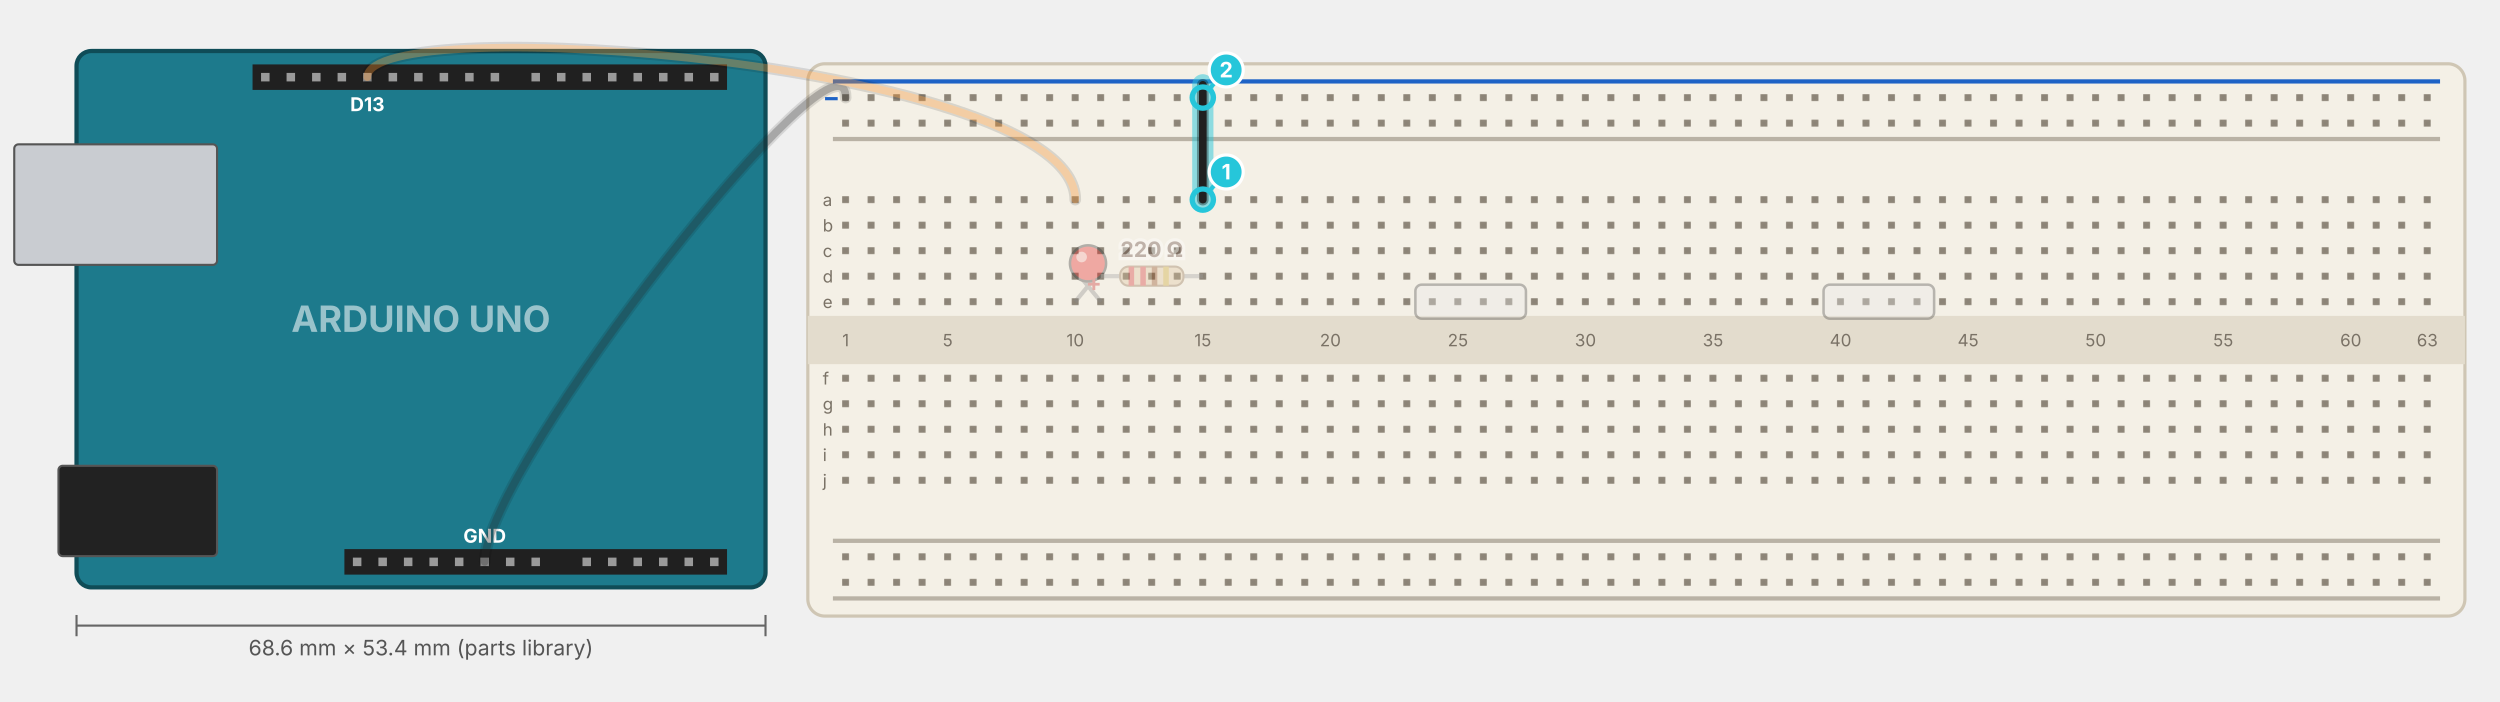
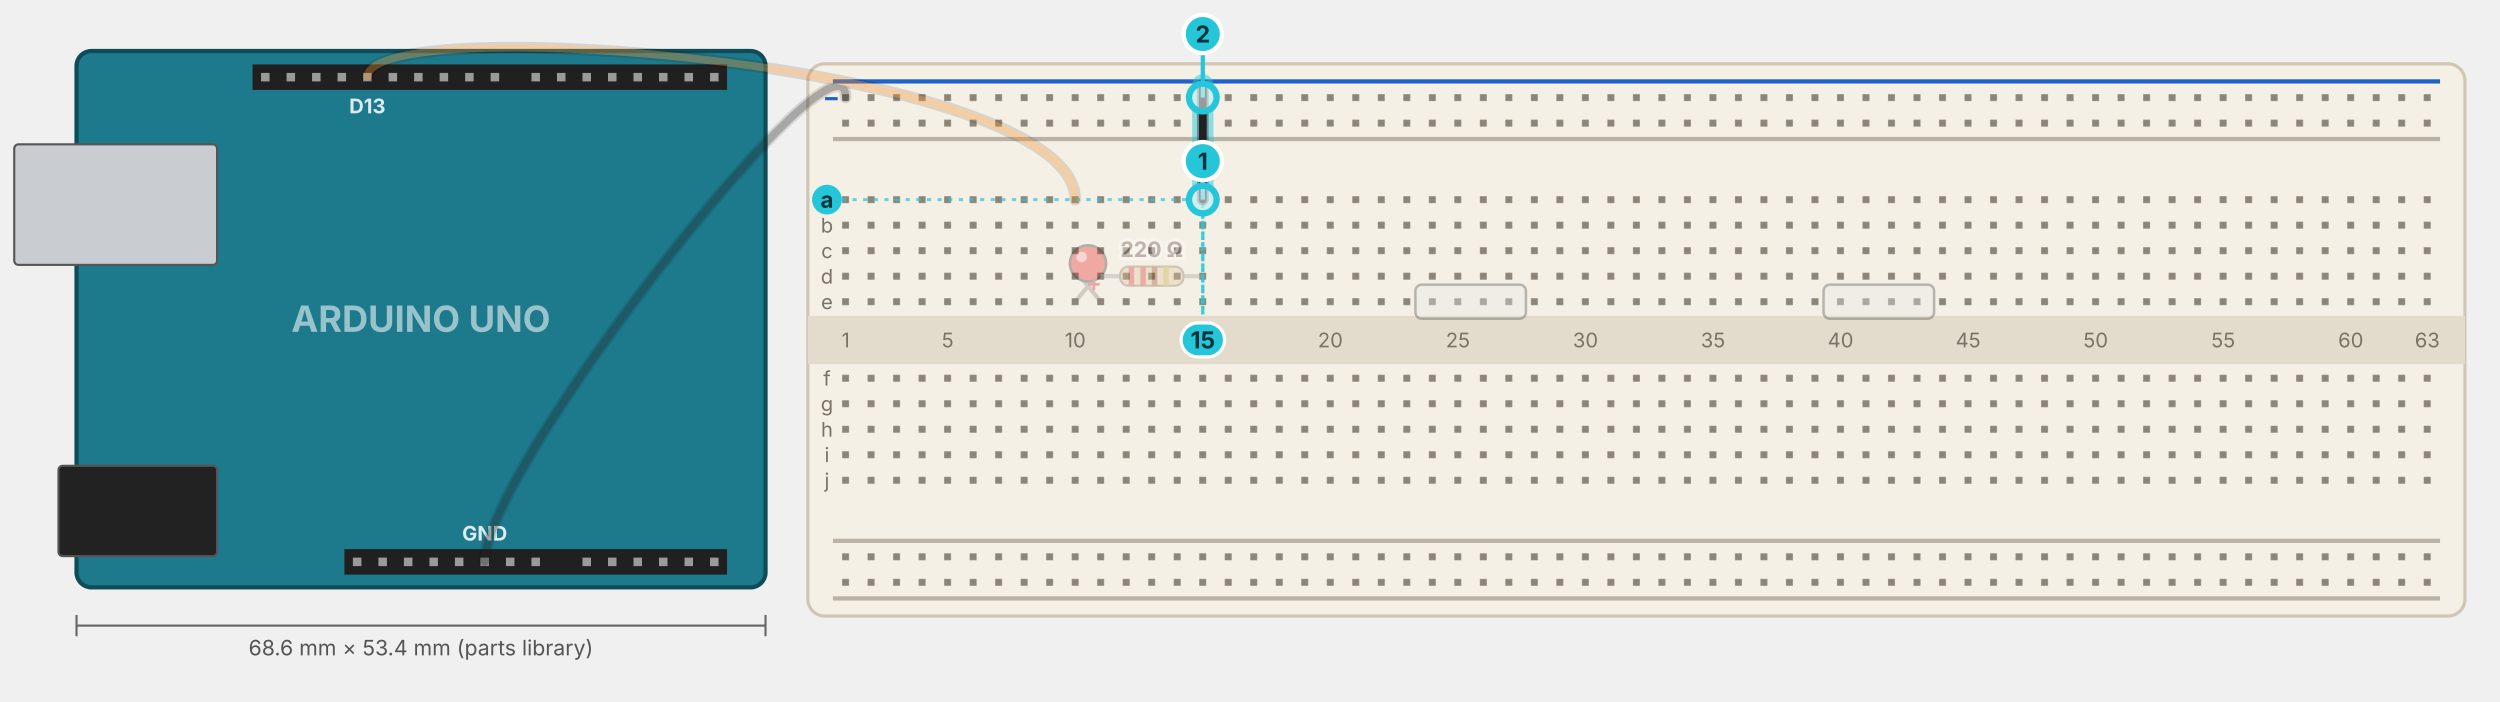
<svg xmlns="http://www.w3.org/2000/svg" viewBox="0 0 1176 330" font-family="system-ui,-apple-system,Segoe UI,sans-serif">
  <rect x="36" y="24" width="324.1" height="252.3" rx="7" fill="#1d7a8c" stroke="#0f4c57" stroke-width="2" />
  <rect x="6.7" y="67.9" width="95.4" height="56.7" rx="2" fill="#c9ccd1" stroke="#555" />
  <rect x="27.5" y="219.1" width="74.6" height="42.5" rx="2" fill="#222" stroke="#555" />
  <rect x="118.8" y="30.3" width="223.2" height="12.0" fill="#202020" />
  <rect x="162.0" y="258.3" width="180.0" height="12.0" fill="#202020" />
  <rect x="166.0" y="262.3" width="4" height="4" fill="#9a9a9a" />
  <rect x="178.0" y="262.3" width="4" height="4" fill="#9a9a9a" />
  <rect x="190.0" y="262.3" width="4" height="4" fill="#9a9a9a" />
  <rect x="202.0" y="262.3" width="4" height="4" fill="#9a9a9a" />
  <rect x="214.0" y="262.3" width="4" height="4" fill="#9a9a9a" />
  <rect x="226.0" y="262.3" width="4" height="4" fill="#9a9a9a" />
  <rect x="238.0" y="262.3" width="4" height="4" fill="#9a9a9a" />
  <rect x="250.0" y="262.3" width="4" height="4" fill="#9a9a9a" />
  <rect x="274.0" y="262.3" width="4" height="4" fill="#9a9a9a" />
  <rect x="286.0" y="262.3" width="4" height="4" fill="#9a9a9a" />
  <rect x="298.0" y="262.3" width="4" height="4" fill="#9a9a9a" />
  <rect x="310.0" y="262.3" width="4" height="4" fill="#9a9a9a" />
  <rect x="322.0" y="262.3" width="4" height="4" fill="#9a9a9a" />
  <rect x="334.0" y="262.3" width="4" height="4" fill="#9a9a9a" />
  <rect x="334.0" y="34.3" width="4" height="4" fill="#9a9a9a" />
  <rect x="322.0" y="34.3" width="4" height="4" fill="#9a9a9a" />
  <rect x="310.0" y="34.3" width="4" height="4" fill="#9a9a9a" />
  <rect x="298.0" y="34.3" width="4" height="4" fill="#9a9a9a" />
  <rect x="286.0" y="34.3" width="4" height="4" fill="#9a9a9a" />
  <rect x="274.0" y="34.3" width="4" height="4" fill="#9a9a9a" />
  <rect x="262.0" y="34.3" width="4" height="4" fill="#9a9a9a" />
  <rect x="250.0" y="34.3" width="4" height="4" fill="#9a9a9a" />
  <rect x="230.8" y="34.3" width="4" height="4" fill="#9a9a9a" />
  <rect x="218.8" y="34.3" width="4" height="4" fill="#9a9a9a" />
  <rect x="206.8" y="34.3" width="4" height="4" fill="#9a9a9a" />
  <rect x="194.8" y="34.3" width="4" height="4" fill="#9a9a9a" />
  <rect x="182.8" y="34.3" width="4" height="4" fill="#9a9a9a" />
  <rect x="170.8" y="34.3" width="4" height="4" fill="#9a9a9a" />
  <rect x="158.8" y="34.3" width="4" height="4" fill="#9a9a9a" />
  <rect x="146.8" y="34.3" width="4" height="4" fill="#9a9a9a" />
  <rect x="134.8" y="34.3" width="4" height="4" fill="#9a9a9a" />
  <rect x="122.8" y="34.3" width="4" height="4" fill="#9a9a9a" />
  <text x="198.0" y="156.1" text-anchor="middle" font-size="17" font-weight="700" fill="#ffffff" opacity=".55">ARDUINO UNO</text>
-   <text x="172.8" y="52.3" text-anchor="middle" font-size="9" font-weight="700" fill="#fff">D13</text>
-   <text x="228.0" y="255.3" text-anchor="middle" font-size="9" font-weight="700" fill="#fff">GND</text>
+   <text x="172.8" y="53.3" text-anchor="middle" font-size="9.5" font-weight="700" fill="#fff" opacity=".85">D13</text>
+   <text x="228.0" y="254.3" text-anchor="middle" font-size="9.5" font-weight="700" fill="#fff" opacity=".85">GND</text>
  <path d="M36 289.283v10M360.1 289.283v10M36 294.283H360.1" stroke="#666" fill="none" />
  <text x="198.0" y="308.283" text-anchor="middle" font-size="10" fill="#555">68.6 mm × 53.4 mm (parts library)</text>
  <rect x="380" y="30" width="779.5" height="259.8" rx="8" fill="#f4f0e6" stroke="#cfc6b4" stroke-width="1.5" />
  <rect x="380" y="148.6" width="779.5" height="22.7" fill="#e3dccd" />
  <pattern id="holes" x="391.76" y="87.92" width="12" height="12" patternUnits="userSpaceOnUse">
    <rect x="4.4" y="4.4" width="3.2" height="3.2" fill="#8c8477" />
  </pattern>
  <rect x="391.8" y="87.9" width="756" height="60" fill="url(#holes)" />
  <rect x="391.8" y="171.9" width="756" height="60" fill="url(#holes)" />
  <rect x="391.8" y="51.9" width="756" height="12" fill="url(#holes)" />
  <line x1="391.8" y1="65.4" x2="1147.8" y2="65.4" stroke="#b9b2a5" stroke-width="2" />
  <rect x="391.8" y="39.9" width="756" height="12" fill="url(#holes)" />
  <line x1="391.8" y1="38.3" x2="1147.8" y2="38.3" stroke="#1e63c6" stroke-width="2" />
  <text x="387" y="49.9" font-size="12" font-weight="700" fill="#1e63c6">−</text>
  <rect x="391.8" y="256.0" width="756" height="12" fill="url(#holes)" />
  <line x1="391.8" y1="254.4" x2="1147.8" y2="254.4" stroke="#b9b2a5" stroke-width="2" />
  <rect x="391.8" y="268.0" width="756" height="12" fill="url(#holes)" />
  <line x1="391.8" y1="281.5" x2="1147.8" y2="281.5" stroke="#b9b2a5" stroke-width="2" />
-   <text x="397.8" y="162.9" text-anchor="middle" font-size="8" fill="#7a7266">1</text>
-   <text x="445.8" y="162.9" text-anchor="middle" font-size="8" fill="#7a7266">5</text>
-   <text x="505.8" y="162.9" text-anchor="middle" font-size="8" fill="#7a7266">10</text>
-   <text x="565.8" y="162.9" text-anchor="middle" font-size="8" fill="#7a7266">15</text>
-   <text x="625.8" y="162.9" text-anchor="middle" font-size="8" fill="#7a7266">20</text>
-   <text x="685.8" y="162.9" text-anchor="middle" font-size="8" fill="#7a7266">25</text>
-   <text x="745.8" y="162.9" text-anchor="middle" font-size="8" fill="#7a7266">30</text>
-   <text x="805.8" y="162.9" text-anchor="middle" font-size="8" fill="#7a7266">35</text>
-   <text x="865.8" y="162.9" text-anchor="middle" font-size="8" fill="#7a7266">40</text>
-   <text x="925.8" y="162.9" text-anchor="middle" font-size="8" fill="#7a7266">45</text>
-   <text x="985.8" y="162.9" text-anchor="middle" font-size="8" fill="#7a7266">50</text>
-   <text x="1045.8" y="162.9" text-anchor="middle" font-size="8" fill="#7a7266">55</text>
-   <text x="1105.8" y="162.9" text-anchor="middle" font-size="8" fill="#7a7266">60</text>
-   <text x="1141.8" y="162.9" text-anchor="middle" font-size="8" fill="#7a7266">63</text>
-   <text x="387" y="96.9" font-size="8" fill="#7a7266">a</text>
-   <text x="387" y="108.9" font-size="8" fill="#7a7266">b</text>
-   <text x="387" y="120.9" font-size="8" fill="#7a7266">c</text>
-   <text x="387" y="132.9" font-size="8" fill="#7a7266">d</text>
-   <text x="387" y="144.9" font-size="8" fill="#7a7266">e</text>
-   <text x="387" y="180.9" font-size="8" fill="#7a7266">f</text>
-   <text x="387" y="192.9" font-size="8" fill="#7a7266">g</text>
-   <text x="387" y="204.9" font-size="8" fill="#7a7266">h</text>
-   <text x="387" y="216.9" font-size="8" fill="#7a7266">i</text>
-   <text x="387" y="228.9" font-size="8" fill="#7a7266">j</text>
+   <text x="397.8" y="163.4" text-anchor="middle" font-size="9.5" fill="#7a7266">1</text>
+   <text x="445.8" y="163.4" text-anchor="middle" font-size="9.5" fill="#7a7266">5</text>
+   <text x="505.8" y="163.4" text-anchor="middle" font-size="9.5" fill="#7a7266">10</text>
+   <text x="625.8" y="163.4" text-anchor="middle" font-size="9.5" fill="#7a7266">20</text>
+   <text x="685.8" y="163.4" text-anchor="middle" font-size="9.5" fill="#7a7266">25</text>
+   <text x="745.8" y="163.4" text-anchor="middle" font-size="9.5" fill="#7a7266">30</text>
+   <text x="805.8" y="163.4" text-anchor="middle" font-size="9.5" fill="#7a7266">35</text>
+   <text x="865.8" y="163.4" text-anchor="middle" font-size="9.5" fill="#7a7266">40</text>
+   <text x="925.8" y="163.4" text-anchor="middle" font-size="9.5" fill="#7a7266">45</text>
+   <text x="985.8" y="163.4" text-anchor="middle" font-size="9.5" fill="#7a7266">50</text>
+   <text x="1045.8" y="163.4" text-anchor="middle" font-size="9.5" fill="#7a7266">55</text>
+   <text x="1105.8" y="163.4" text-anchor="middle" font-size="9.5" fill="#7a7266">60</text>
+   <text x="1141.8" y="163.4" text-anchor="middle" font-size="9.5" fill="#7a7266">63</text>
+   <text x="389" y="109.4" text-anchor="middle" font-size="9.5" fill="#7a7266">b</text>
+   <text x="389" y="121.4" text-anchor="middle" font-size="9.5" fill="#7a7266">c</text>
+   <text x="389" y="133.4" text-anchor="middle" font-size="9.5" fill="#7a7266">d</text>
+   <text x="389" y="145.4" text-anchor="middle" font-size="9.5" fill="#7a7266">e</text>
+   <text x="389" y="181.4" text-anchor="middle" font-size="9.5" fill="#7a7266">f</text>
+   <text x="389" y="193.4" text-anchor="middle" font-size="9.5" fill="#7a7266">g</text>
+   <text x="389" y="205.4" text-anchor="middle" font-size="9.5" fill="#7a7266">h</text>
+   <text x="389" y="217.4" text-anchor="middle" font-size="9.5" fill="#7a7266">i</text>
+   <text x="389" y="229.4" text-anchor="middle" font-size="9.5" fill="#7a7266">j</text>
+   <line x1="565.8" y1="93.9" x2="565.8" y2="148.6" stroke="#26c6da" stroke-width="1.6" stroke-dasharray="2 3" opacity=".9" />
+   <line x1="396" y1="93.9" x2="558.8" y2="93.9" stroke="#26c6da" stroke-width="1.4" stroke-dasharray="2 3" opacity=".7" />
+   <line x1="565.8" y1="45.9" x2="565.8" y2="148.6" stroke="#26c6da" stroke-width="1.6" stroke-dasharray="2 3" opacity=".9" />
  <g class="ps-old" opacity=".35">
    <path d="M505.8 141.9L514.8 130.9M517.8 141.9L508.8 130.9" stroke="#8a8a8a" stroke-width="2" fill="none" />
    <circle cx="511.8" cy="123.9" r="8.5" fill="#E52323" stroke="#333" stroke-width="1.2" />
    <circle cx="508.8" cy="120.9" r="2.5" fill="#fff" opacity=".6" />
    <text x="510.8" y="136.9" font-size="11" font-weight="700" fill="#c62828">+</text>
    <line x1="517.8" y1="129.9" x2="565.8" y2="129.9" stroke="#9e9e9e" stroke-width="2" />
    <g transform="translate(541.8 129.9) rotate(0.0)">
      <rect x="-14.9" y="-4.5" width="29.8" height="9" rx="4" fill="#dcc29a" stroke="#8d6e4a" />
      <rect x="-10.9" y="-4.5" width="2.6" height="9" fill="#d32f2f" />
      <rect x="-5.4" y="-4.5" width="2.6" height="9" fill="#d32f2f" />
      <rect x="0.0" y="-4.5" width="2.6" height="9" fill="#8b4513" />
      <rect x="5.4" y="-4.5" width="2.6" height="9" fill="#c9a227" />
    </g>
    <text x="541.8" y="120.9" text-anchor="middle" font-size="10" font-weight="700" fill="#5d4037" paint-order="stroke" stroke="#fff" stroke-width="3">220 Ω</text>
    <rect x="665.8" y="133.9" width="52.0" height="16.0" rx="3" fill="#e9e9e9" stroke="#444" stroke-width="1.2" />
    <rect x="857.8" y="133.9" width="52.0" height="16.0" rx="3" fill="#e9e9e9" stroke="#444" stroke-width="1.2" />
    <path d="M228.0 264.3C228.0 219.9 397.8 4.0 397.8 45.9" stroke="#0005" stroke-width="5.5" fill="none" stroke-linecap="round" />
    <path d="M228.0 264.3C228.0 219.9 397.8 4.0 397.8 45.9" stroke="#202020" stroke-width="3.6" fill="none" stroke-linecap="round" />
    <path d="M172.8 36.3C172.8 4.0 505.8 30.0 505.8 93.9" stroke="#0005" stroke-width="5.5" fill="none" stroke-linecap="round" />
    <path d="M172.8 36.3C172.8 4.0 505.8 30.0 505.8 93.9" stroke="#F28C28" stroke-width="3.6" fill="none" stroke-linecap="round" />
  </g>
  <g class="ps-new" data-anim="wire" data-id="wire_led_ground">
    <path d="M565.8 93.9C565.8 69.9 565.8 21.9 565.8 45.9" stroke="#26c6da" stroke-width="10" fill="none" stroke-linecap="round" opacity=".5" />
    <path d="M565.8 93.9C565.8 69.9 565.8 21.9 565.8 45.9" stroke="#0005" stroke-width="5.5" fill="none" stroke-linecap="round" />
    <path d="M565.8 93.9C565.8 69.9 565.8 21.9 565.8 45.9" stroke="#202020" stroke-width="3.6" fill="none" stroke-linecap="round" />
  </g>
+   <rect x="555.6" y="151.9" width="20.4" height="16" rx="8" fill="#26c6da" stroke="#fff" stroke-width="1.5" />
+   <text x="565.8" y="163.9" text-anchor="middle" font-size="11" font-weight="700" fill="#06343a">15</text>
+   <circle cx="389" cy="93.9" r="7" fill="#26c6da" />
+   <text x="389" y="97.7" text-anchor="middle" font-size="10.5" font-weight="700" fill="#06343a">a</text>
  <g class="ps-marks">
-     <circle cx="565.8" cy="93.9" r="5" fill="none" stroke="#26c6da" stroke-width="2.5" />
-     <line x1="568.8" y1="89.9" x2="576.8" y2="80.9" stroke="#26c6da" stroke-width="2" />
-     <circle cx="576.8" cy="80.9" r="8" fill="#26c6da" stroke="#fff" stroke-width="1.5" />
-     <text x="576.8" y="84.4" text-anchor="middle" font-size="10" font-weight="700" fill="#fff">1</text>
-     <circle cx="565.8" cy="45.9" r="5" fill="none" stroke="#26c6da" stroke-width="2.5" />
-     <line x1="568.8" y1="41.9" x2="576.8" y2="32.9" stroke="#26c6da" stroke-width="2" />
-     <circle cx="576.8" cy="32.9" r="8" fill="#26c6da" stroke="#fff" stroke-width="1.5" />
-     <text x="576.8" y="36.4" text-anchor="middle" font-size="10" font-weight="700" fill="#fff">2</text>
+     <line x1="565.8" y1="93.9" x2="565.8" y2="75.8" stroke="#26c6da" stroke-width="2" />
+     <circle cx="565.8" cy="93.9" r="6.5" fill="#fff" fill-opacity=".55" stroke="#26c6da" stroke-width="3" />
+     <circle cx="565.8" cy="75.8" r="9" fill="#26c6da" stroke="#fff" stroke-width="2" />
+     <text x="565.8" y="79.8" text-anchor="middle" font-size="11" font-weight="700" fill="#06343a">1</text>
+     <line x1="565.8" y1="45.9" x2="565.8" y2="16.0" stroke="#26c6da" stroke-width="2" />
+     <circle cx="565.8" cy="45.9" r="6.5" fill="#fff" fill-opacity=".55" stroke="#26c6da" stroke-width="3" />
+     <circle cx="565.8" cy="16.0" r="9" fill="#26c6da" stroke="#fff" stroke-width="2" />
+     <text x="565.8" y="20.0" text-anchor="middle" font-size="11" font-weight="700" fill="#06343a">2</text>
  </g>
</svg>
